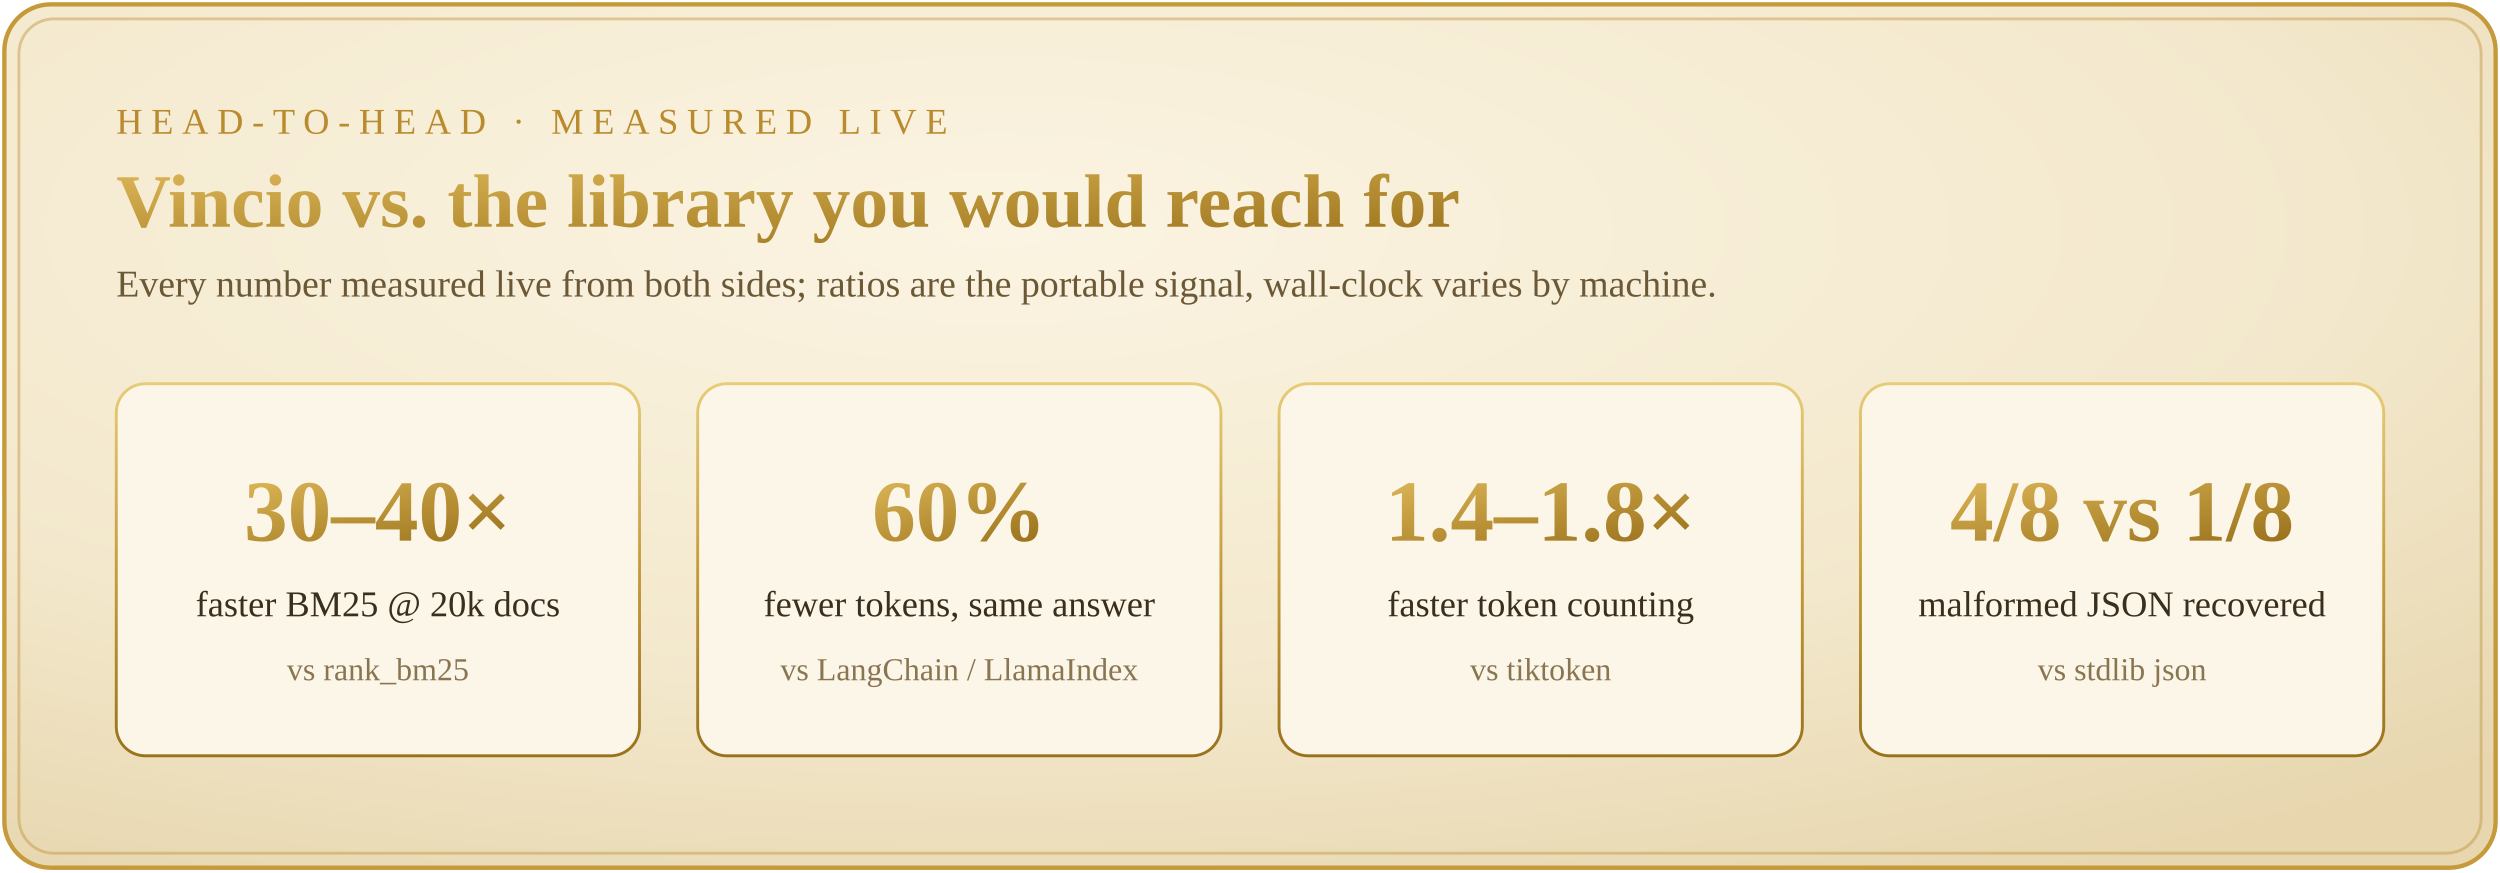
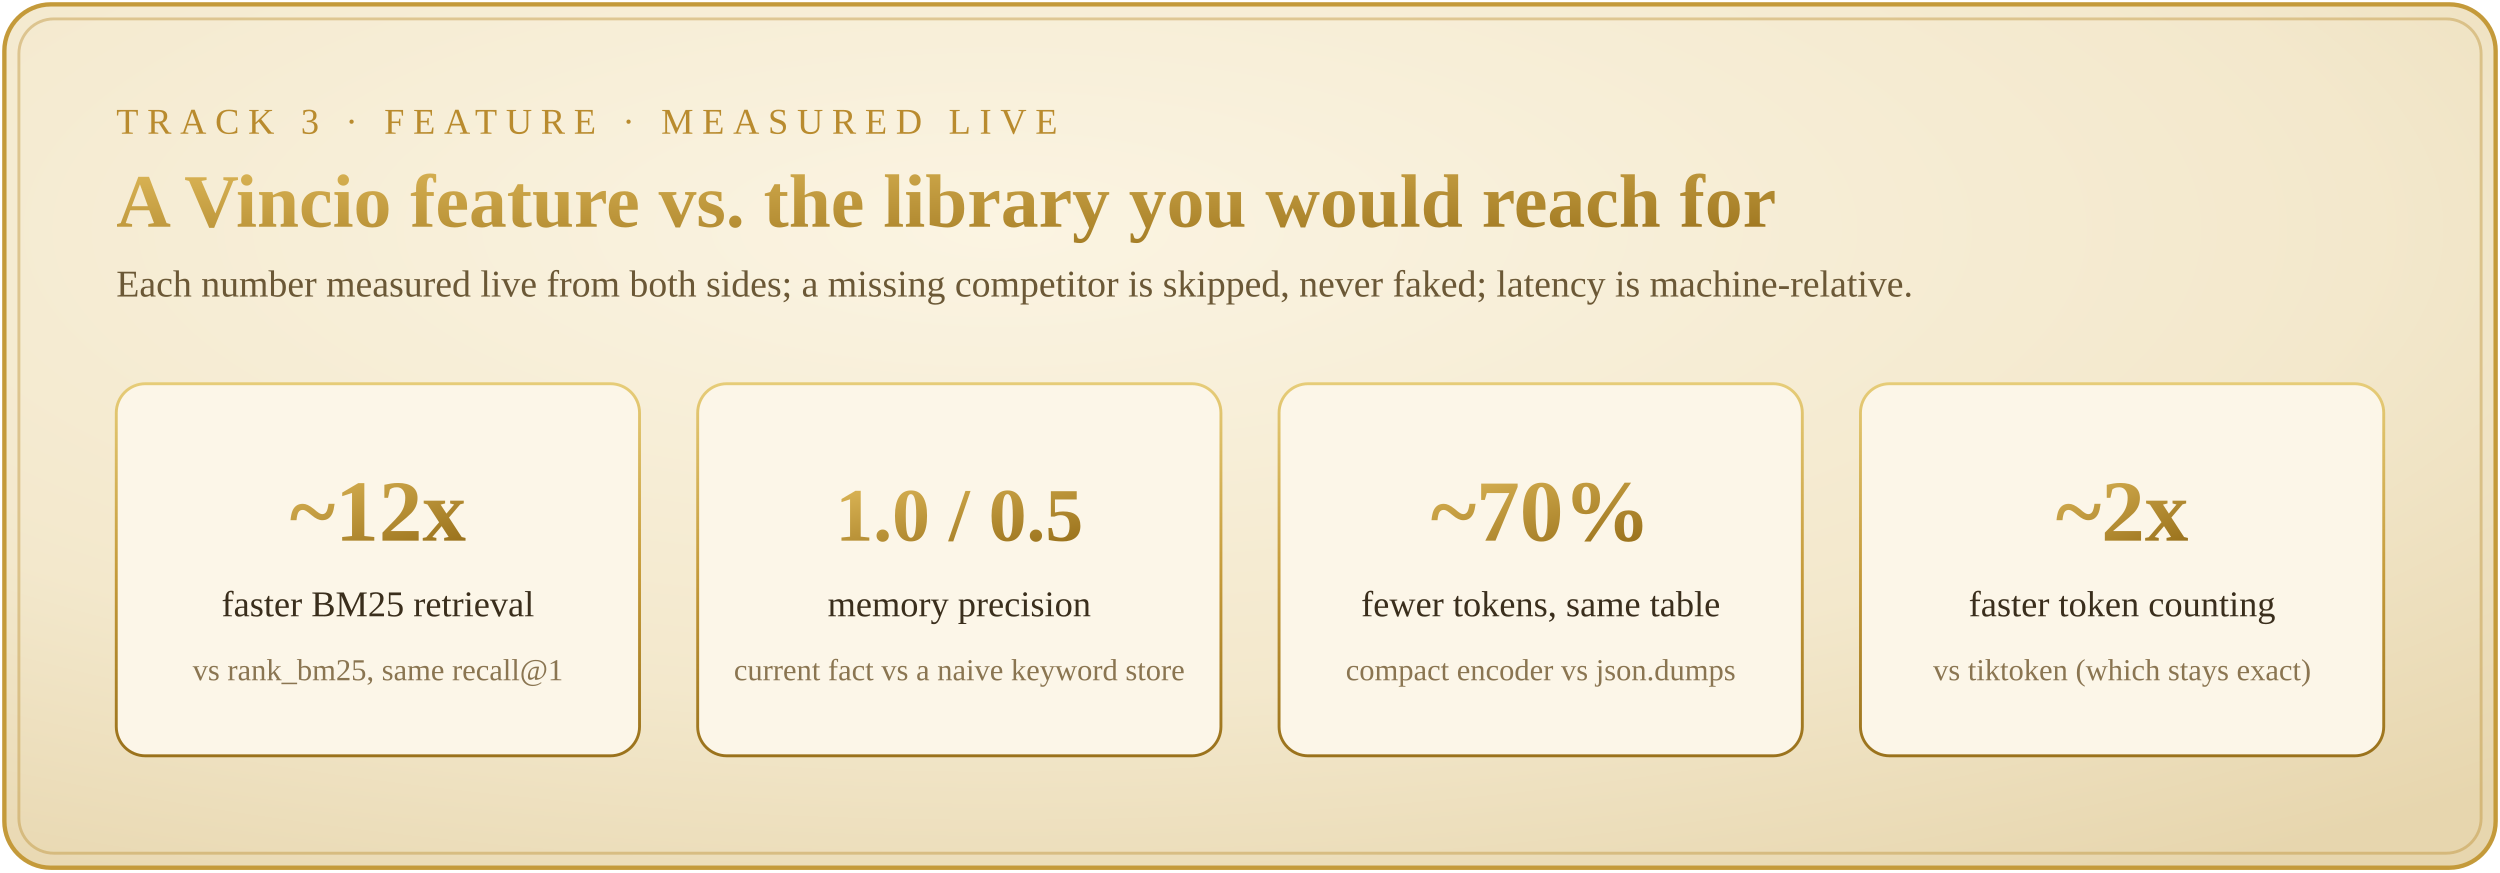
<svg xmlns="http://www.w3.org/2000/svg" width="860" height="300" viewBox="0 0 860 300" role="img" aria-labelledby="h2h_t h2h_d">
  <defs>
-     <radialGradient id="h2h_parch" cx="40%" cy="26%" r="86%">
+     <radialGradient id="h2h_parch" cx="40%" cy="26%" r="88%">
      <stop offset="0%" stop-color="#FBF4E2" />
      <stop offset="62%" stop-color="#F3E8CC" />
      <stop offset="100%" stop-color="#E7D6AE" />
    </radialGradient>
    <linearGradient id="h2h_gold" x1="0" y1="0" x2="0" y2="1">
      <stop offset="0%" stop-color="#E6CC78" />
      <stop offset="52%" stop-color="#C49A3A" />
      <stop offset="100%" stop-color="#9A721C" />
    </linearGradient>
    <linearGradient id="h2h_goldtext" x1="0" y1="0" x2="1" y2="1">
      <stop offset="0%" stop-color="#D9B354" />
      <stop offset="100%" stop-color="#9A721C" />
    </linearGradient>
  </defs>
  <rect x="1.5" y="1.5" width="857" height="297" rx="16" fill="url(#h2h_parch)" stroke="#C49A3A" stroke-width="1.5" />
  <rect x="6.5" y="6.5" width="847" height="287" rx="12" fill="none" stroke="#B98B2E" stroke-width="1" opacity="0.4" />
  <g font-family="Georgia, 'Times New Roman', serif">
-     <text x="40" y="46" font-size="12.5" letter-spacing="3" fill="#B98B2E">HEAD-TO-HEAD · MEASURED LIVE</text>
-     <text x="40" y="78" font-size="26" font-weight="700" fill="url(#h2h_goldtext)">Vincio vs. the library you would reach for</text>
-     <text x="40" y="102" font-size="13" fill="#6B5836">Every number measured live from both sides; ratios are the portable signal, wall-clock varies by machine.</text>
+     <text x="40" y="46" font-size="12.5" letter-spacing="3" fill="#B98B2E">TRACK 3 · FEATURE · MEASURED LIVE</text>
+     <text x="40" y="78" font-size="26" font-weight="700" fill="url(#h2h_goldtext)">A Vincio feature vs. the library you would reach for</text>
+     <text x="40" y="102" font-size="13" fill="#6B5836">Each number measured live from both sides; a missing competitor is skipped, never faked; latency is machine-relative.</text>
    <rect x="40" y="132" width="180" height="128" rx="10" fill="#FCF6E8" stroke="url(#h2h_gold)" stroke-width="1" />
-     <text x="130" y="186" font-size="30" font-weight="700" fill="url(#h2h_goldtext)" text-anchor="middle">30–40×</text>
-     <text x="130" y="212" font-size="12.5" fill="#3A2E1C" text-anchor="middle">faster BM25 @ 20k docs</text>
-     <text x="130" y="234" font-size="11" fill="#8A7551" text-anchor="middle">vs rank_bm25</text>
+     <text x="130" y="186" font-size="30" font-weight="700" fill="url(#h2h_goldtext)" text-anchor="middle">~12x</text>
+     <text x="130" y="212" font-size="12.5" fill="#3A2E1C" text-anchor="middle">faster BM25 retrieval</text>
+     <text x="130" y="234" font-size="10.5" fill="#8A7551" text-anchor="middle">vs rank_bm25, same recall@1</text>
    <rect x="240" y="132" width="180" height="128" rx="10" fill="#FCF6E8" stroke="url(#h2h_gold)" stroke-width="1" />
-     <text x="330" y="186" font-size="30" font-weight="700" fill="url(#h2h_goldtext)" text-anchor="middle">60%</text>
-     <text x="330" y="212" font-size="12.5" fill="#3A2E1C" text-anchor="middle">fewer tokens, same answer</text>
-     <text x="330" y="234" font-size="11" fill="#8A7551" text-anchor="middle">vs LangChain / LlamaIndex</text>
+     <text x="330" y="186" font-size="26" font-weight="700" fill="url(#h2h_goldtext)" text-anchor="middle">1.0 / 0.5</text>
+     <text x="330" y="212" font-size="12.5" fill="#3A2E1C" text-anchor="middle">memory precision</text>
+     <text x="330" y="234" font-size="10.5" fill="#8A7551" text-anchor="middle">current fact vs a naive keyword store</text>
    <rect x="440" y="132" width="180" height="128" rx="10" fill="#FCF6E8" stroke="url(#h2h_gold)" stroke-width="1" />
-     <text x="530" y="186" font-size="30" font-weight="700" fill="url(#h2h_goldtext)" text-anchor="middle">1.4–1.8×</text>
-     <text x="530" y="212" font-size="12.5" fill="#3A2E1C" text-anchor="middle">faster token counting</text>
-     <text x="530" y="234" font-size="11" fill="#8A7551" text-anchor="middle">vs tiktoken</text>
+     <text x="530" y="186" font-size="30" font-weight="700" fill="url(#h2h_goldtext)" text-anchor="middle">~70%</text>
+     <text x="530" y="212" font-size="12.5" fill="#3A2E1C" text-anchor="middle">fewer tokens, same table</text>
+     <text x="530" y="234" font-size="10.5" fill="#8A7551" text-anchor="middle">compact encoder vs json.dumps</text>
    <rect x="640" y="132" width="180" height="128" rx="10" fill="#FCF6E8" stroke="url(#h2h_gold)" stroke-width="1" />
-     <text x="730" y="186" font-size="30" font-weight="700" fill="url(#h2h_goldtext)" text-anchor="middle">4/8 vs 1/8</text>
-     <text x="730" y="212" font-size="12.5" fill="#3A2E1C" text-anchor="middle">malformed JSON recovered</text>
-     <text x="730" y="234" font-size="11" fill="#8A7551" text-anchor="middle">vs stdlib json</text>
+     <text x="730" y="186" font-size="30" font-weight="700" fill="url(#h2h_goldtext)" text-anchor="middle">~2x</text>
+     <text x="730" y="212" font-size="12.5" fill="#3A2E1C" text-anchor="middle">faster token counting</text>
+     <text x="730" y="234" font-size="10.5" fill="#8A7551" text-anchor="middle">vs tiktoken (which stays exact)</text>
  </g>
</svg>
